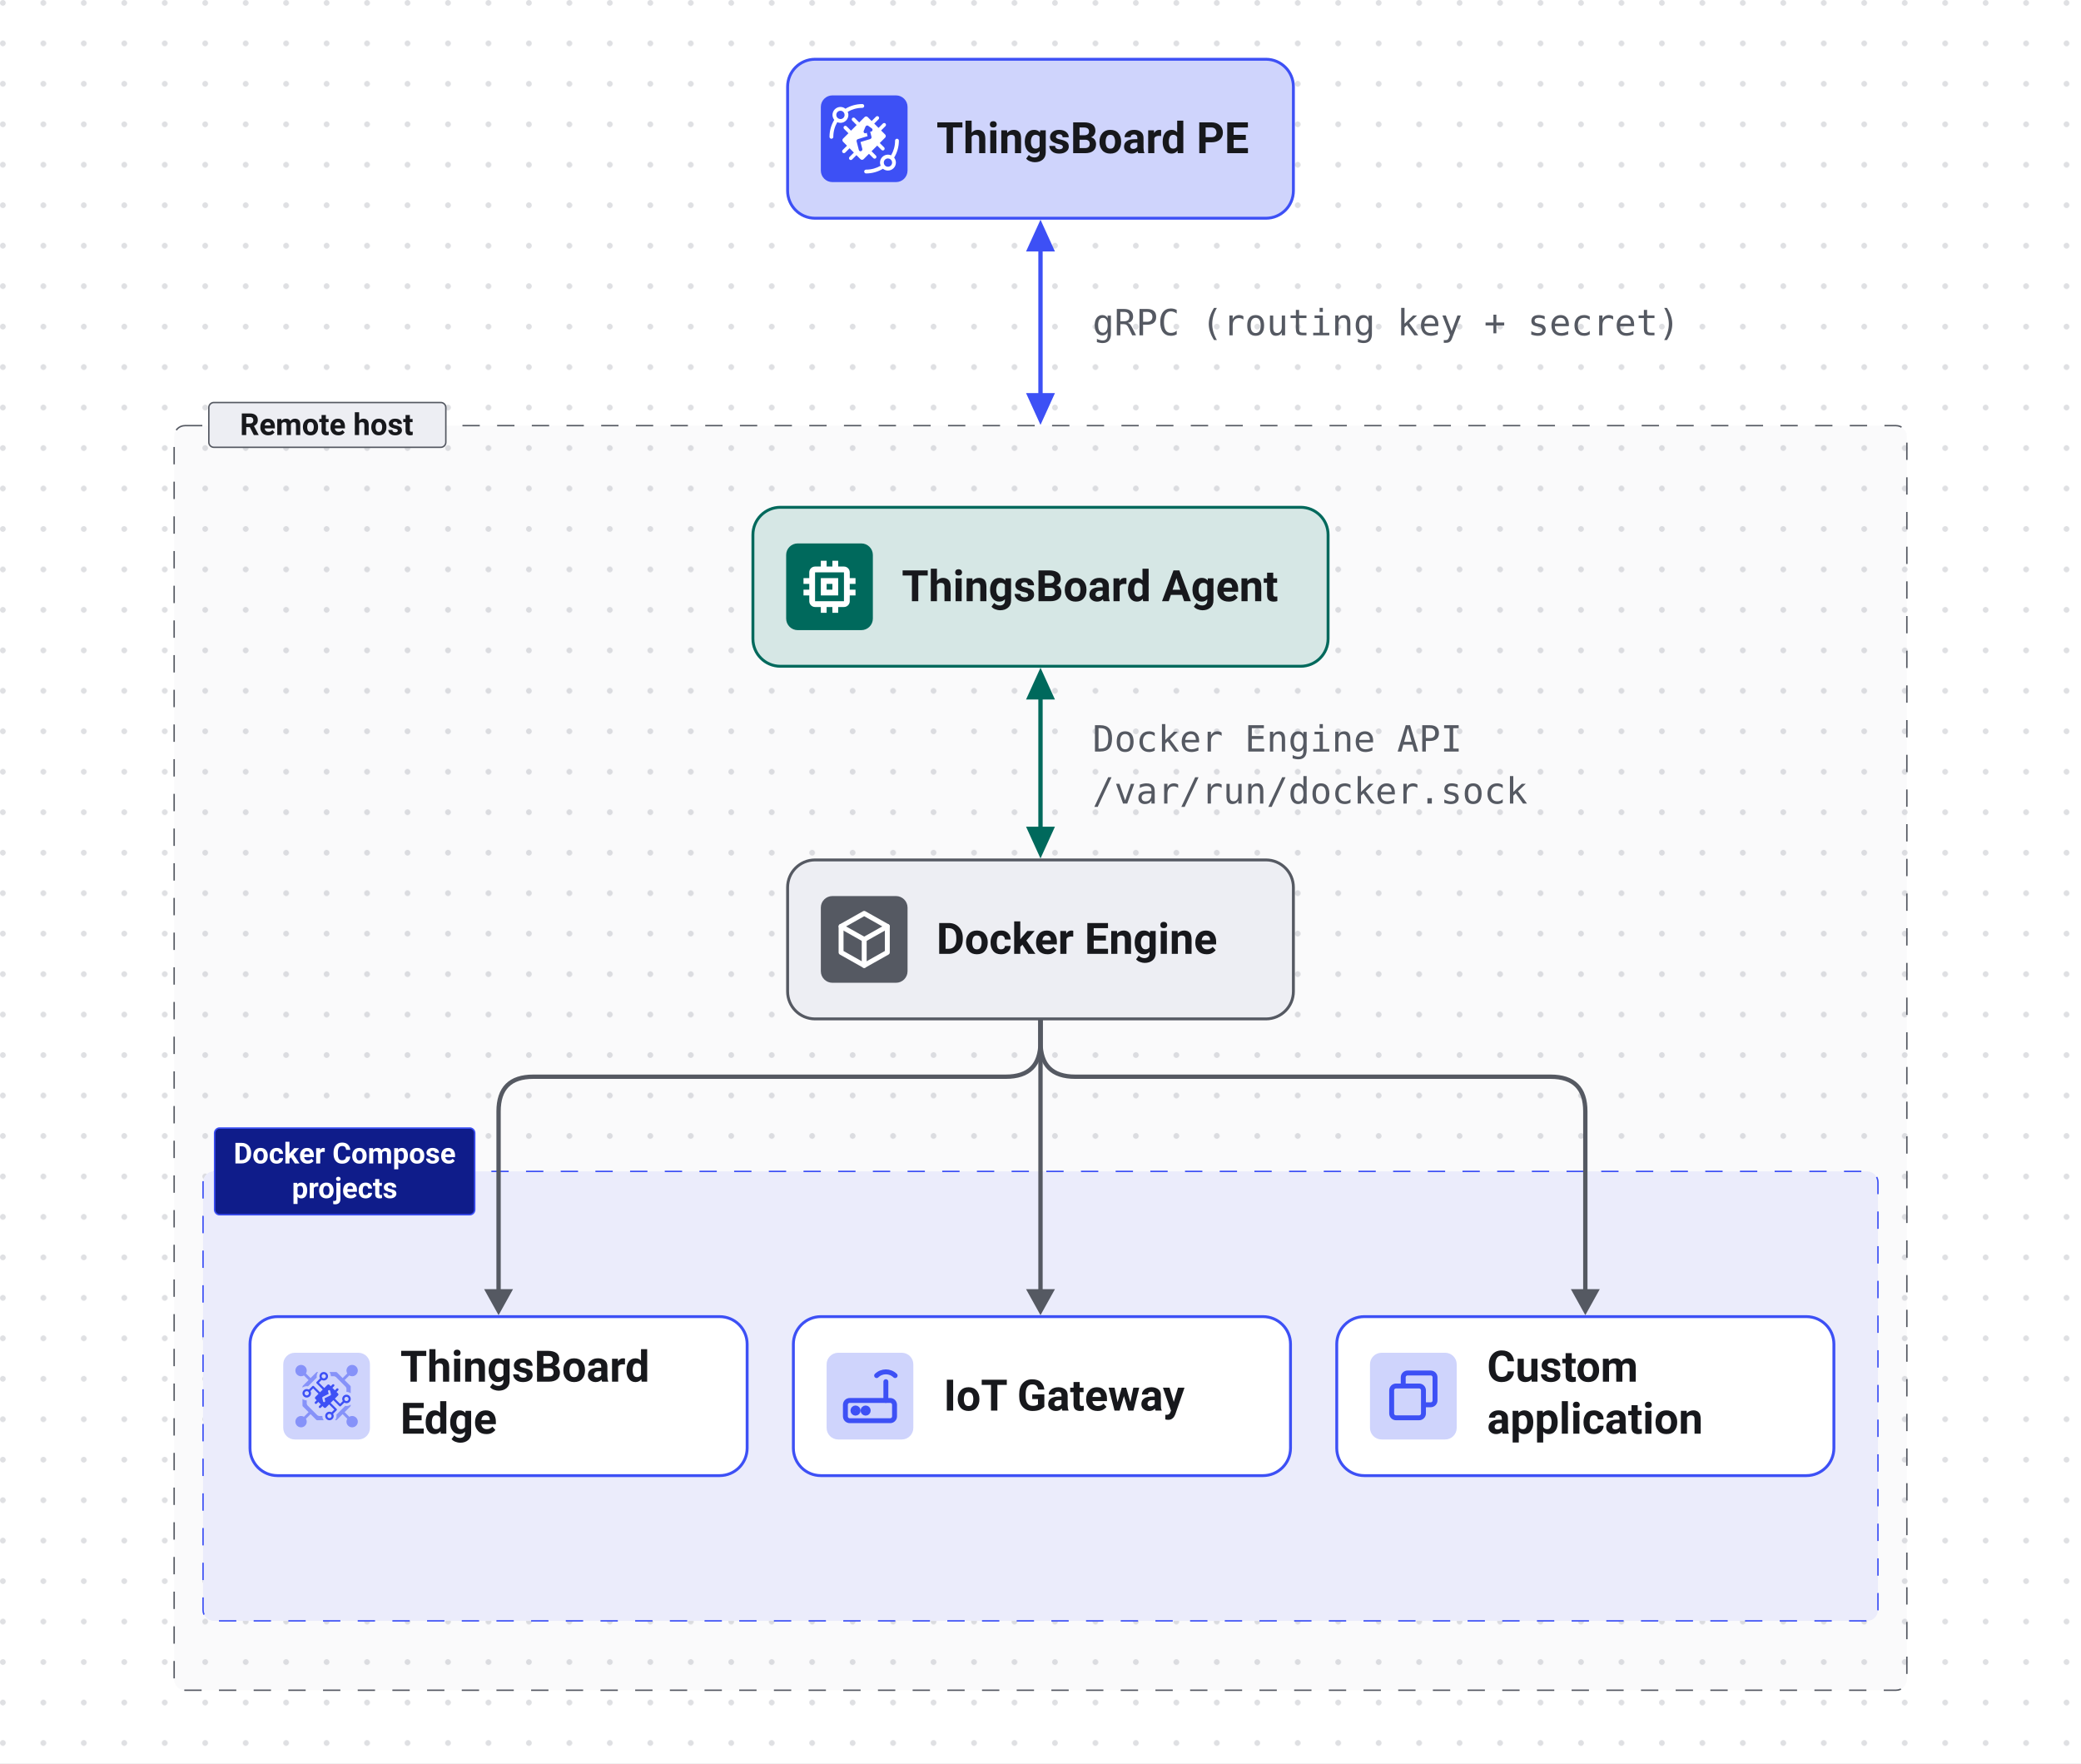
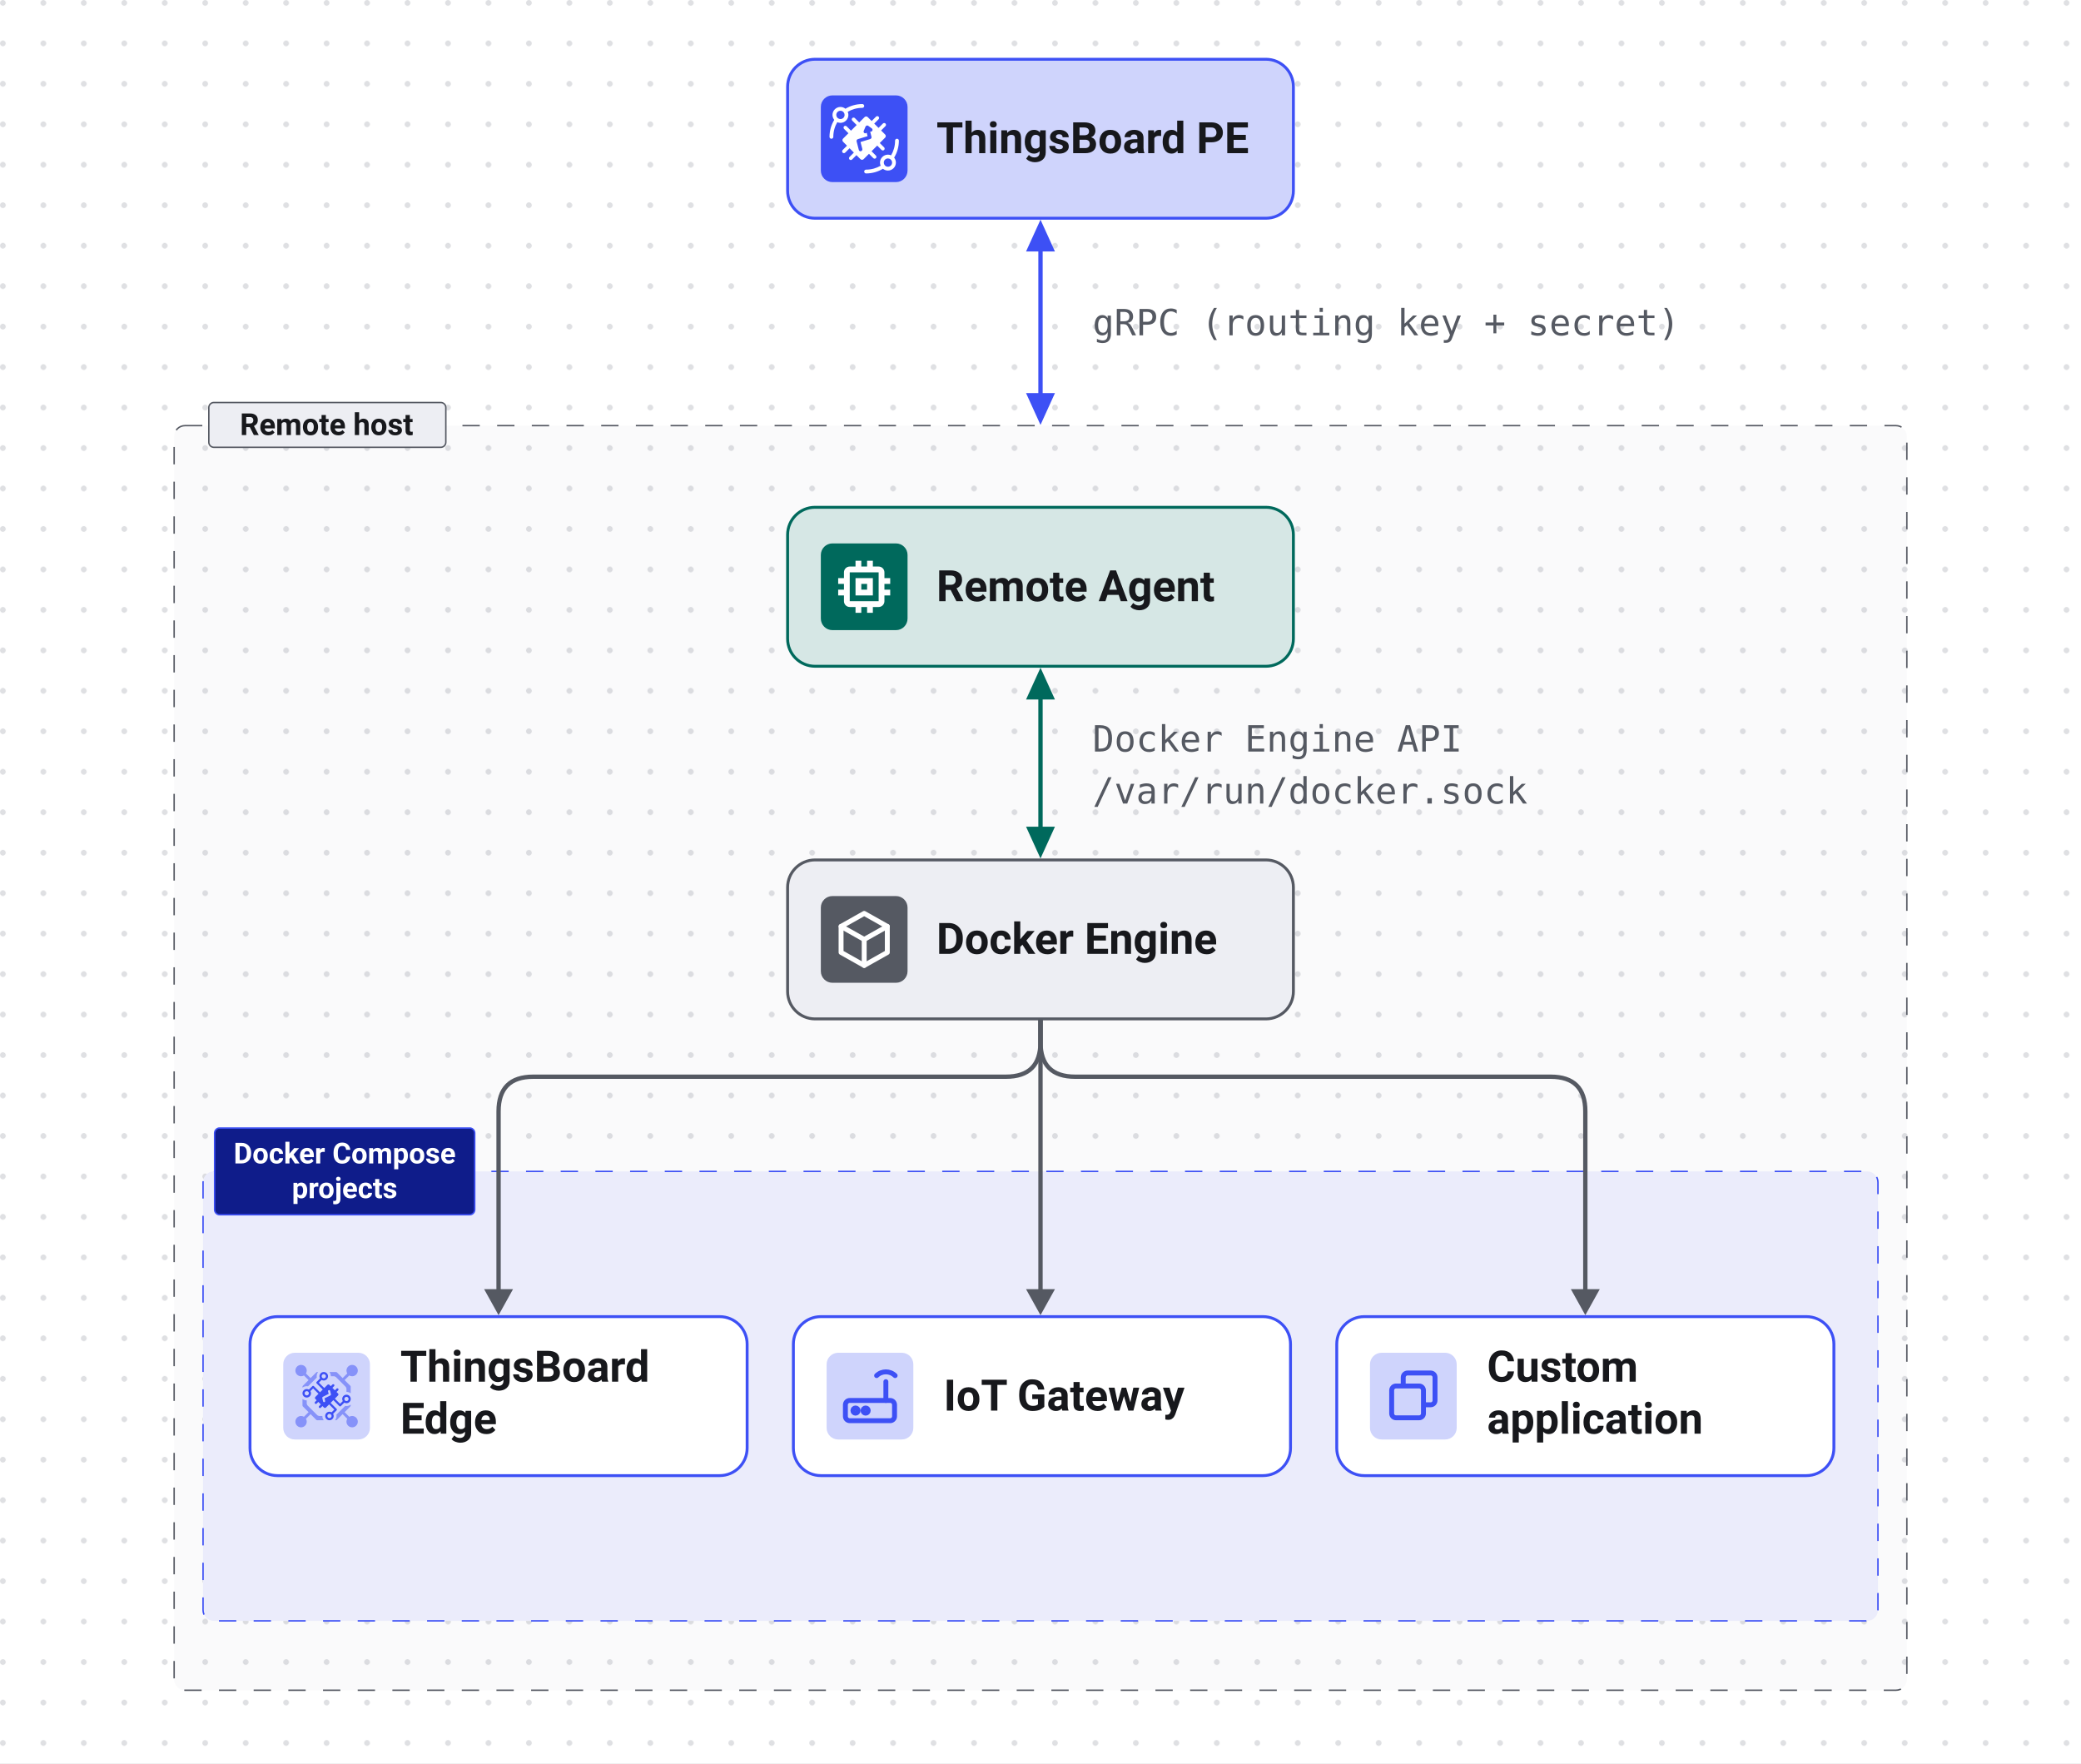
<svg xmlns="http://www.w3.org/2000/svg" width="720" height="610" viewBox="0 0 720 610" font-family="Roboto, Helvetica, Arial, sans-serif">
  <defs>
    <pattern id="dots" width="14" height="14" patternUnits="userSpaceOnUse">
      <circle cx="1" cy="1" r="1" fill="#c1c3c8" fill-opacity="0.5" />
    </pattern>
    <g id="tb-logo">
      <g transform="translate(0 -732.36)">
        <path d="m151.13 732.36c-28.363 0-54.915 7.915-77.613 21.537-6.472-5.262-14.605-8.191-23.067-8.194a8.766 8.766 0 0 0 -0.004 0c-20.154 0.001-36.679 16.528-36.678 36.682a8.766 8.766 0 0 0 0 0.011c0.01 8.415 2.927 16.483 8.103 22.927-13.83 22.83-21.87 49.58-21.87 78.17a8.766 8.766 0 1 0 17.531 0c0-24.702 6.719-47.748 18.378-67.574 4.566 1.985 9.473 3.15 14.519 3.157a8.766 8.766 0 0 0 0.012 0c20.155 0.001 36.683-16.527 36.682-36.682a8.766 8.766 0 0 0 0 -0.004c-0.002-4.999-1.139-9.863-3.083-14.397 19.717-11.484 42.585-18.095 67.085-18.095a8.766 8.766 0 1 0 0 -17.531zm-100.69 30.88c5.913 0.002 11.191 2.512 14.836 7.077a8.766 8.766 0 0 0 0.183 0.215c2.671 3.38 4.133 7.553 4.134 11.863-0.002 10.677-8.468 19.144-19.144 19.148-4.37-0.008-8.601-1.509-12-4.255a8.766 8.766 0 0 0 -0.012 -0.009c-4.514-3.633-7.136-9.098-7.144-14.893 0.003-10.677 8.47-19.144 19.148-19.146z" />
        <path d="m66.992 835.19c-1.492 1.558-2.366 3.71-2.258 6.071 0.096 2.045 0.913 4.02 2.337 5.518 6.805 6.856 20.223 20.223 20.223 20.223l11.844-11.83s-12.973-12.961-20.176-20.171c-1.604-1.633-3.75-2.314-6.012-2.324-2.358-0.011-4.467 0.954-5.959 2.512zm32.147 19.983-36.639 36.639c-3.975 3.976-3.975 10.421 0 14.397l18.156 18.156 31.753 31.753 30.478 30.478c3.976 3.976 10.422 3.976 14.398 0l24.791-24.791 37.914-37.914 36.639-36.639c3.975-3.976 3.975-10.422-0.001-14.398l-18.63-18.63-31.75-31.76-30.01-30c-3.976-3.975-10.421-3.975-14.397 0l-24.79 24.79-37.91 37.91zm37.911-37.91s-12.973-12.961-20.176-20.171c-1.604-1.633-3.75-2.314-6.012-2.324-4.717-0.023-8.434 3.862-8.217 8.583 0.096 2.045 0.913 4.02 2.337 5.518 6.805 6.856 20.223 20.223 20.223 20.223l11.844-11.83zm69.193 5.213s12.961-12.973 20.171-20.176c1.633-1.604 2.314-3.75 2.324-6.012 0.022-4.717-3.862-8.434-8.583-8.217-2.045 0.096-4.02 0.913-5.518 2.337-6.856 6.805-20.223 20.223-20.223 20.223l11.83 11.844zm31.753 31.753s12.961-12.973 20.171-20.176c1.633-1.604 2.314-3.75 2.324-6.012 0.022-4.717-3.862-8.434-8.583-8.217-2.045 0.096-4.02 0.913-5.518 2.337-6.856 6.805-20.223 20.223-20.223 20.223l11.83 11.844zm-18.009 69.667s12.973 12.961 20.178 20.169c1.604 1.632 3.75 2.314 6.012 2.324 4.717 0.022 8.434-3.861 8.217-8.583l-0.002 0.002c-0.096-2.045-0.914-4.021-2.338-5.519-6.805-6.856-20.222-20.222-20.222-20.222l-11.844 11.83zm-37.914 37.914s12.973 12.961 20.178 20.169c1.604 1.632 3.75 2.314 6.012 2.324 4.717 0.023 8.434-3.861 8.217-8.583h-0.002c-0.096-2.045-0.913-4.021-2.337-5.518-6.805-6.856-20.223-20.223-20.223-20.223l-11.844 11.83zm-69.667-5.687s-12.961 12.973-20.169 20.178c-1.632 1.604-2.314 3.75-2.324 6.012-0.023 4.717 3.861 8.434 8.583 8.217h-0.002c2.045-0.096 4.02-0.913 5.518-2.337 6.856-6.805 20.223-20.223 20.223-20.223l-11.82-11.84zm-31.743-31.74s-12.961 12.973-20.169 20.178c-1.632 1.604-2.314 3.75-2.324 6.012-0.023 4.717 3.861 8.434 8.583 8.217h-0.002c2.045-0.096 4.02-0.913 5.518-2.337 6.856-6.805 20.223-20.223 20.223-20.223l-11.829-11.85zm87.237-90.554c1.679-1.706 3.967-2.66 6.297-2.626 1.663 0.024 3.253 0.55 4.562 1.51l16.499 12.1c3.201 2.297 4.144 6.659 2.231 10.312-1.914 3.653-6.123 5.524-9.951 4.423l6.124 23.948c1.113 4.352-1.564 8.968-5.983 10.317l-44.642 13.631 8.246 31.883c1.173 4.37-1.502 9.044-5.955 10.407s-8.976-1.111-10.068-5.505l-10.282-39.769c-1.127-4.356 1.549-8.985 5.976-10.338l44.661-13.637-4.122-16.118c-2.763 3.064-7.234 3.808-10.586 1.762-3.353-2.047-4.614-6.29-2.986-10.047l8.117-19.454c0.433-1.038 1.067-1.989 1.862-2.797z" fill-rule="evenodd" />
        <path d="m168.87 1052.4c28.363 0 54.915-7.915 77.614-21.538 6.472 5.262 14.605 8.192 23.067 8.194a8.766 8.766 0 0 0 0.004 0c20.155-0.001 36.68-16.528 36.679-36.682a8.766 8.766 0 0 0 0 -0.011c-0.01-8.415-2.927-16.484-8.103-22.927 13.825-22.82 21.866-49.572 21.866-78.162a8.766 8.766 0 1 0 -17.531 0c0 24.703-6.719 47.749-18.378 67.575-4.566-1.985-9.473-3.15-14.519-3.157a8.766 8.766 0 0 0 -0.012 0c-20.155-0.001-36.683 16.527-36.682 36.682 0.002 4.999 1.139 9.863 3.083 14.397-19.717 11.484-42.586 18.095-67.086 18.095a8.766 8.766 0 1 0 0 17.531zm100.69-30.875c-5.913 0-11.191-2.512-14.836-7.077a8.766 8.766 0 0 0 -0.183 -0.215c-2.671-3.38-4.133-7.553-4.134-11.863 0.002-10.677 8.468-19.144 19.144-19.148 4.37 0.008 8.601 1.509 12 4.255a8.766 8.766 0 0 0 0.012 0.009c4.514 3.633 7.136 9.098 7.144 14.893-0.003 10.677-8.47 19.145-19.148 19.146z" />
      </g>
    </g>
    <path id="agent-icon" d="M15 9H9v6h6V9zm-2 4h-2v-2h2v2zm8-2V9h-2V7c0-1.1-.9-2-2-2h-2V3h-2v2h-2V3H9v2H7c-1.1 0-2 .9-2 2v2H3v2h2v2H3v2h2v2c0 1.1.9 2 2 2h2v2h2v-2h2v2h2v-2h2c1.1 0 2-.9 2-2v-2h2v-2h-2v-2h2zm-4 6H7V7h10v10z" />
    <g id="engine-icon" fill="none" stroke-width="1.7" stroke-linejoin="round" stroke-linecap="round">
      <path d="M12 3l8 4.5v9L12 21l-8-4.5v-9z" />
      <path d="M4 7.5L12 12l8-4.5" />
      <path d="M12 12v9" />
    </g>
    <g id="containers-icon" fill="none" stroke-width="1.7" stroke-linejoin="round">
      <rect x="4.5" y="8.5" width="11" height="11" rx="1.5" />
      <path d="M8.5 8.5v-3A1.5 1.5 0 0 1 10 4h8a1.5 1.5 0 0 1 1.5 1.5v8A1.5 1.5 0 0 1 18 15h-2.5" />
    </g>
    <g id="gateway-icon" fill="none" stroke-width="1.7" stroke-linejoin="round" stroke-linecap="round">
      <rect x="3.5" y="13.5" width="17" height="7" rx="1.5" />
      <path d="M17.5 13.5V7" />
      <path d="M14.3 4.9a4.6 4.6 0 0 1 6.4 0" />
      <circle cx="7" cy="17" r="0.9" />
      <circle cx="10.5" cy="17" r="0.9" />
    </g>
    <g id="edge-logo">
      <path opacity="0.5" d="M12.454 16.953H12.693C12.802 16.953 12.906 16.91 12.982 16.834L14.618 15.198L14.619 15.197L15.953 16.531C15.809 16.775 15.726 17.059 15.726 17.363C15.726 18.266 16.459 18.999 17.363 18.999C18.266 18.999 18.999 18.266 18.999 17.363C18.999 16.459 18.266 15.726 17.363 15.726C17.059 15.726 16.775 15.809 16.531 15.953L15.197 14.619L15.198 14.618L16.834 12.982C16.91 12.906 16.953 12.802 16.953 12.693V12.454C16.612 12.71 16.187 12.863 15.726 12.863C15.598 12.863 15.473 12.851 15.351 12.828L12.828 15.351C12.851 15.473 12.863 15.598 12.863 15.726C12.863 16.187 12.71 16.612 12.454 16.953Z" />
      <path opacity="0.5" d="M3.045 10.818C3.387 11.075 3.812 11.227 4.273 11.227V12.207C4.33 12.355 4.392 12.5 4.46 12.642L7.359 15.54C7.5 15.608 7.645 15.67 7.792 15.727H8.773C8.773 16.188 8.925 16.613 9.182 16.954H7.306C7.197 16.954 7.093 16.911 7.017 16.835L6.608 16.426L6.607 16.425L5.381 15.199L5.38 15.198L4.046 16.532C4.19 16.776 4.273 17.06 4.273 17.364C4.273 18.267 3.54 19 2.636 19C1.733 19 1 18.267 1 17.364C1 16.46 1.733 15.727 2.636 15.727C2.94 15.727 3.224 15.81 3.468 15.954L4.802 14.62L4.801 14.619L3.165 12.983C3.156 12.974 3.147 12.964 3.138 12.953C3.078 12.881 3.045 12.789 3.045 12.694V10.818Z" />
      <path opacity="0.5" d="M15.726 2.636C15.726 1.733 16.459 1 17.363 1C18.267 1 18.999 1.733 18.999 2.636C18.999 3.54 18.267 4.273 17.363 4.273C17.059 4.273 16.775 4.19 16.532 4.046L15.197 5.38L15.198 5.381L16.424 6.607L16.425 6.608L16.834 7.017C16.91 7.093 16.954 7.197 16.954 7.306V9.182C16.612 8.925 16.187 8.773 15.726 8.773V7.792C15.669 7.645 15.607 7.5 15.539 7.359L12.641 4.46C12.499 4.392 12.354 4.33 12.207 4.273H11.226C11.226 3.812 11.074 3.387 10.817 3.045H12.693C12.788 3.045 12.88 3.078 12.953 3.138C12.963 3.147 12.973 3.156 12.982 3.165L14.618 4.801L14.619 4.802L15.953 3.468C15.809 3.224 15.726 2.94 15.726 2.636Z" />
      <path opacity="0.5" d="M7.545 3.045H7.306C7.299 3.045 7.292 3.046 7.286 3.046C7.185 3.051 7.089 3.093 7.017 3.165L5.381 4.801L5.38 4.802L4.046 3.468C4.19 3.224 4.273 2.94 4.273 2.636C4.273 1.733 3.54 1 2.636 1C1.733 1 1 1.733 1 2.636C1 3.54 1.733 4.273 2.636 4.273C2.94 4.273 3.224 4.19 3.468 4.046L4.802 5.38L4.801 5.381L3.165 7.017C3.089 7.093 3.045 7.197 3.045 7.306V7.545C3.387 7.289 3.812 7.136 4.273 7.136C4.401 7.136 4.526 7.148 4.648 7.171L7.171 4.648C7.148 4.526 7.136 4.401 7.136 4.273C7.136 3.812 7.289 3.387 7.545 3.045Z" />
      <path fill-rule="evenodd" clip-rule="evenodd" d="M9.183 5.5C9.861 5.5 10.41 4.951 10.41 4.273C10.41 3.595 9.861 3.046 9.183 3.046C8.505 3.046 7.956 3.595 7.956 4.273C7.956 4.501 8.017 4.714 8.125 4.896L7.125 5.897C7.005 6.017 7.005 6.211 7.125 6.331L8.894 8.1L8.101 8.894L6.332 7.124C6.212 7.004 6.017 7.004 5.898 7.124L4.897 8.125C4.714 8.017 4.501 7.955 4.274 7.955C3.596 7.955 3.046 8.504 3.046 9.182C3.046 9.86 3.596 10.409 4.274 10.409C4.952 10.409 5.501 9.86 5.501 9.182C5.501 8.954 5.439 8.741 5.331 8.559L6.115 7.775L7.667 9.327L6.758 10.236C6.599 10.396 6.599 10.655 6.758 10.815L7.137 11.194L6.66 11.671C6.528 11.803 6.528 12.016 6.66 12.148C6.792 12.28 7.006 12.28 7.137 12.148L7.615 11.671L8.331 12.387L7.853 12.864C7.721 12.996 7.721 13.209 7.853 13.341C7.985 13.473 8.199 13.473 8.331 13.341L8.808 12.864L9.235 13.29C9.394 13.45 9.653 13.45 9.813 13.29L10.722 12.382L12.226 13.887L11.443 14.67C11.26 14.562 11.047 14.5 10.819 14.5C10.141 14.5 9.592 15.05 9.592 15.728C9.592 16.405 10.141 16.955 10.819 16.955C11.497 16.955 12.046 16.405 12.046 15.728C12.046 15.5 11.985 15.287 11.877 15.104L12.877 14.104C12.997 13.984 12.997 13.79 12.877 13.67L11.155 11.948L11.949 11.155L13.671 12.876C13.79 12.996 13.985 12.996 14.104 12.876L15.105 11.876C15.288 11.984 15.501 12.046 15.728 12.046C16.406 12.046 16.956 11.496 16.956 10.819C16.956 10.141 16.406 9.591 15.728 9.591C15.05 9.591 14.501 10.141 14.501 10.819C14.501 11.046 14.563 11.259 14.671 11.442L13.887 12.226L12.383 10.721L13.291 9.812C13.451 9.652 13.451 9.393 13.291 9.233L12.865 8.807L13.342 8.33C13.474 8.198 13.474 7.984 13.342 7.852C13.21 7.721 12.996 7.721 12.865 7.852L12.387 8.33L11.672 7.614L12.149 7.137C12.281 7.005 12.281 6.791 12.149 6.659C12.017 6.528 11.803 6.528 11.671 6.659L11.194 7.136L10.815 6.757C10.656 6.598 10.397 6.598 10.237 6.757L9.328 7.666L7.776 6.114L8.559 5.33C8.742 5.438 8.955 5.5 9.183 5.5ZM9.183 4.887C9.522 4.887 9.796 4.612 9.796 4.273C9.796 3.934 9.522 3.659 9.183 3.659C8.844 3.659 8.569 3.934 8.569 4.273C8.569 4.612 8.844 4.887 9.183 4.887ZM11.015 8.494C10.974 8.33 10.807 8.23 10.643 8.271C10.478 8.312 10.378 8.478 10.419 8.643L10.598 9.359L8.909 10.203C8.781 10.267 8.714 10.412 8.749 10.552L8.988 11.507C9.029 11.671 9.195 11.771 9.36 11.73C9.524 11.689 9.624 11.522 9.583 11.358L9.404 10.642L11.093 9.797C11.222 9.733 11.288 9.588 11.253 9.449L11.015 8.494ZM4.887 9.182C4.887 9.521 4.613 9.796 4.274 9.796C3.935 9.796 3.66 9.521 3.66 9.182C3.66 8.843 3.935 8.568 4.274 8.568C4.613 8.568 4.887 8.843 4.887 9.182ZM15.728 11.432C16.067 11.432 16.342 11.157 16.342 10.819C16.342 10.48 16.067 10.205 15.728 10.205C15.389 10.205 15.115 10.48 15.115 10.819C15.115 11.157 15.389 11.432 15.728 11.432ZM11.433 15.728C11.433 16.067 11.158 16.341 10.819 16.341C10.48 16.341 10.206 16.067 10.206 15.728C10.206 15.389 10.48 15.114 10.819 15.114C11.158 15.114 11.433 15.389 11.433 15.728Z" />
    </g>
  </defs>
  <rect width="720" height="610" fill="#ffffff" />
  <rect width="720" height="610" fill="url(#dots)" />
  <rect x="272.5" y="20.5" width="175" height="55" rx="9.5" fill="#cfd4fc" />
  <rect x="272.5" y="20.5" width="175" height="55" rx="9.5" fill="none" stroke="#3d50f5" />
  <rect x="284" y="33" width="30" height="30" rx="4" fill="#3d50f5" />
  <g transform="translate(287 36) scale(0.075)">
    <use href="#tb-logo" fill="#ffffff" />
  </g>
  <text x="324" y="53" font-size="15" font-weight="600" fill="#17181c">ThingsBoard PE</text>
  <line x1="360" y1="86" x2="360" y2="137" stroke="#3d50f5" stroke-width="1.5" />
  <polygon points="355,87 360,76 365,87" fill="#3d50f5" />
  <polygon points="355,136 360,147 365,136" fill="#3d50f5" />
  <text x="378" y="116" font-family="Roboto Mono, Menlo, Consolas, monospace" font-size="12.5" fill="#555962">gRPC (routing key + secret)</text>
  <rect x="60.25" y="147.25" width="599.5" height="437.5" rx="3.75" fill="#888c96" fill-opacity="0.04" />
  <rect x="60.25" y="147.25" width="599.5" height="437.5" rx="3.75" fill="none" stroke="#555962" stroke-dasharray="6 6" stroke-width="0.5" />
  <rect x="72.25" y="139.25" width="82" height="15.5" rx="1.75" fill="#edeef3" />
  <rect x="72.25" y="139.25" width="82" height="15.5" rx="1.75" fill="none" stroke="#555962" stroke-width="0.5" />
  <text x="113" y="150.5" text-anchor="middle" font-size="10.5" font-weight="600" fill="#17181c">Remote host</text>
-   <rect x="260.5" y="175.5" width="199" height="55" rx="9.5" fill="#d6e7e5" />
-   <rect x="260.5" y="175.5" width="199" height="55" rx="9.5" fill="none" stroke="#00695c" />
-   <rect x="272" y="188" width="30" height="30" rx="4" fill="#00695c" />
-   <g transform="translate(275 191)">
+   <rect x="272.5" y="175.5" width="175" height="55" rx="9.5" fill="#d6e7e5" />
+   <rect x="272.5" y="175.5" width="175" height="55" rx="9.5" fill="none" stroke="#00695c" />
+   <rect x="284" y="188" width="30" height="30" rx="4" fill="#00695c" />
+   <g transform="translate(287 191)">
    <use href="#agent-icon" fill="#ffffff" />
  </g>
-   <text x="312" y="208" font-size="15" font-weight="600" fill="#17181c">ThingsBoard Agent</text>
+   <text x="324" y="208" font-size="15" font-weight="600" fill="#17181c">Remote Agent</text>
  <line x1="360" y1="241" x2="360" y2="287" stroke="#00695c" stroke-width="1.5" />
  <polygon points="355,242 360,231 365,242" fill="#00695c" />
  <polygon points="355,286 360,297 365,286" fill="#00695c" />
  <text x="378" y="260" font-family="Roboto Mono, Menlo, Consolas, monospace" font-size="12.5" fill="#555962">Docker Engine API</text>
  <text x="378" y="278" font-family="Roboto Mono, Menlo, Consolas, monospace" font-size="12.5" fill="#555962">/var/run/docker.sock</text>
  <rect x="272.5" y="297.5" width="175" height="55" rx="9.5" fill="#edeef3" />
  <rect x="272.5" y="297.5" width="175" height="55" rx="9.5" fill="none" stroke="#555962" />
  <rect x="284" y="310" width="30" height="30" rx="4" fill="#555962" />
  <g transform="translate(287 313)">
    <use href="#engine-icon" stroke="#ffffff" />
  </g>
  <text x="324" y="330" font-size="15" font-weight="600" fill="#17181c">Docker Engine</text>
  <rect x="70.25" y="405.25" width="579.5" height="155.5" rx="3.75" fill="#ebecfb" />
  <rect x="70.25" y="405.25" width="579.5" height="155.5" rx="3.75" fill="none" stroke="#3d50f5" stroke-dasharray="6 6" stroke-width="0.5" />
  <rect x="74.25" y="390.25" width="90" height="30" rx="1.75" fill="#0f1c8a" />
  <rect x="74.25" y="390.25" width="90" height="30" rx="1.75" fill="none" stroke="#3d50f5" stroke-width="0.5" />
  <text x="119.25" y="402.5" text-anchor="middle" font-size="10" font-weight="600" fill="#ffffff">Docker Compose</text>
  <text x="119.25" y="414.5" text-anchor="middle" font-size="10" font-weight="600" fill="#ffffff">projects</text>
  <path d="M360 352.5v8q0 12-12 12H184.5q-12 0-12 12V447" fill="none" stroke="#555962" stroke-width="1.5" />
  <polygon points="167.5,446 177.5,446 172.5,455" fill="#555962" />
  <line x1="360" y1="352.5" x2="360" y2="447" stroke="#555962" stroke-width="1.5" />
  <polygon points="355,446 365,446 360,455" fill="#555962" />
  <path d="M360 352.5v8q0 12 12 12H536.5q12 0 12 12V447" fill="none" stroke="#555962" stroke-width="1.5" />
  <polygon points="543.5,446 553.5,446 548.5,455" fill="#555962" />
  <rect x="86.5" y="455.5" width="172" height="55" rx="9.5" fill="#ffffff" />
  <rect x="86.5" y="455.5" width="172" height="55" rx="9.5" fill="none" stroke="#3d50f5" />
  <rect x="98" y="468" width="30" height="30" rx="4" fill="#cfd4fc" />
  <g transform="translate(101 471) scale(1.2)">
    <use href="#edge-logo" fill="#3d50f5" />
  </g>
  <text x="138.5" y="478" font-size="15" font-weight="600" fill="#17181c">ThingsBoard</text>
  <text x="138.5" y="496" font-size="15" font-weight="600" fill="#17181c">Edge</text>
  <rect x="274.5" y="455.5" width="172" height="55" rx="9.5" fill="#ffffff" />
  <rect x="274.5" y="455.5" width="172" height="55" rx="9.5" fill="none" stroke="#3d50f5" />
  <rect x="286" y="468" width="30" height="30" rx="4" fill="#cfd4fc" />
  <g transform="translate(289 471)">
    <use href="#gateway-icon" stroke="#3d50f5" />
  </g>
  <text x="326.5" y="488" font-size="15" font-weight="600" fill="#17181c">IoT Gateway</text>
  <rect x="462.5" y="455.5" width="172" height="55" rx="9.5" fill="#ffffff" />
  <rect x="462.5" y="455.5" width="172" height="55" rx="9.5" fill="none" stroke="#3d50f5" />
  <rect x="474" y="468" width="30" height="30" rx="4" fill="#cfd4fc" />
  <g transform="translate(477 471)">
    <use href="#containers-icon" stroke="#3d50f5" />
  </g>
  <text x="514.5" y="478" font-size="15" font-weight="600" fill="#17181c">Custom</text>
  <text x="514.5" y="496" font-size="15" font-weight="600" fill="#17181c">application</text>
</svg>
